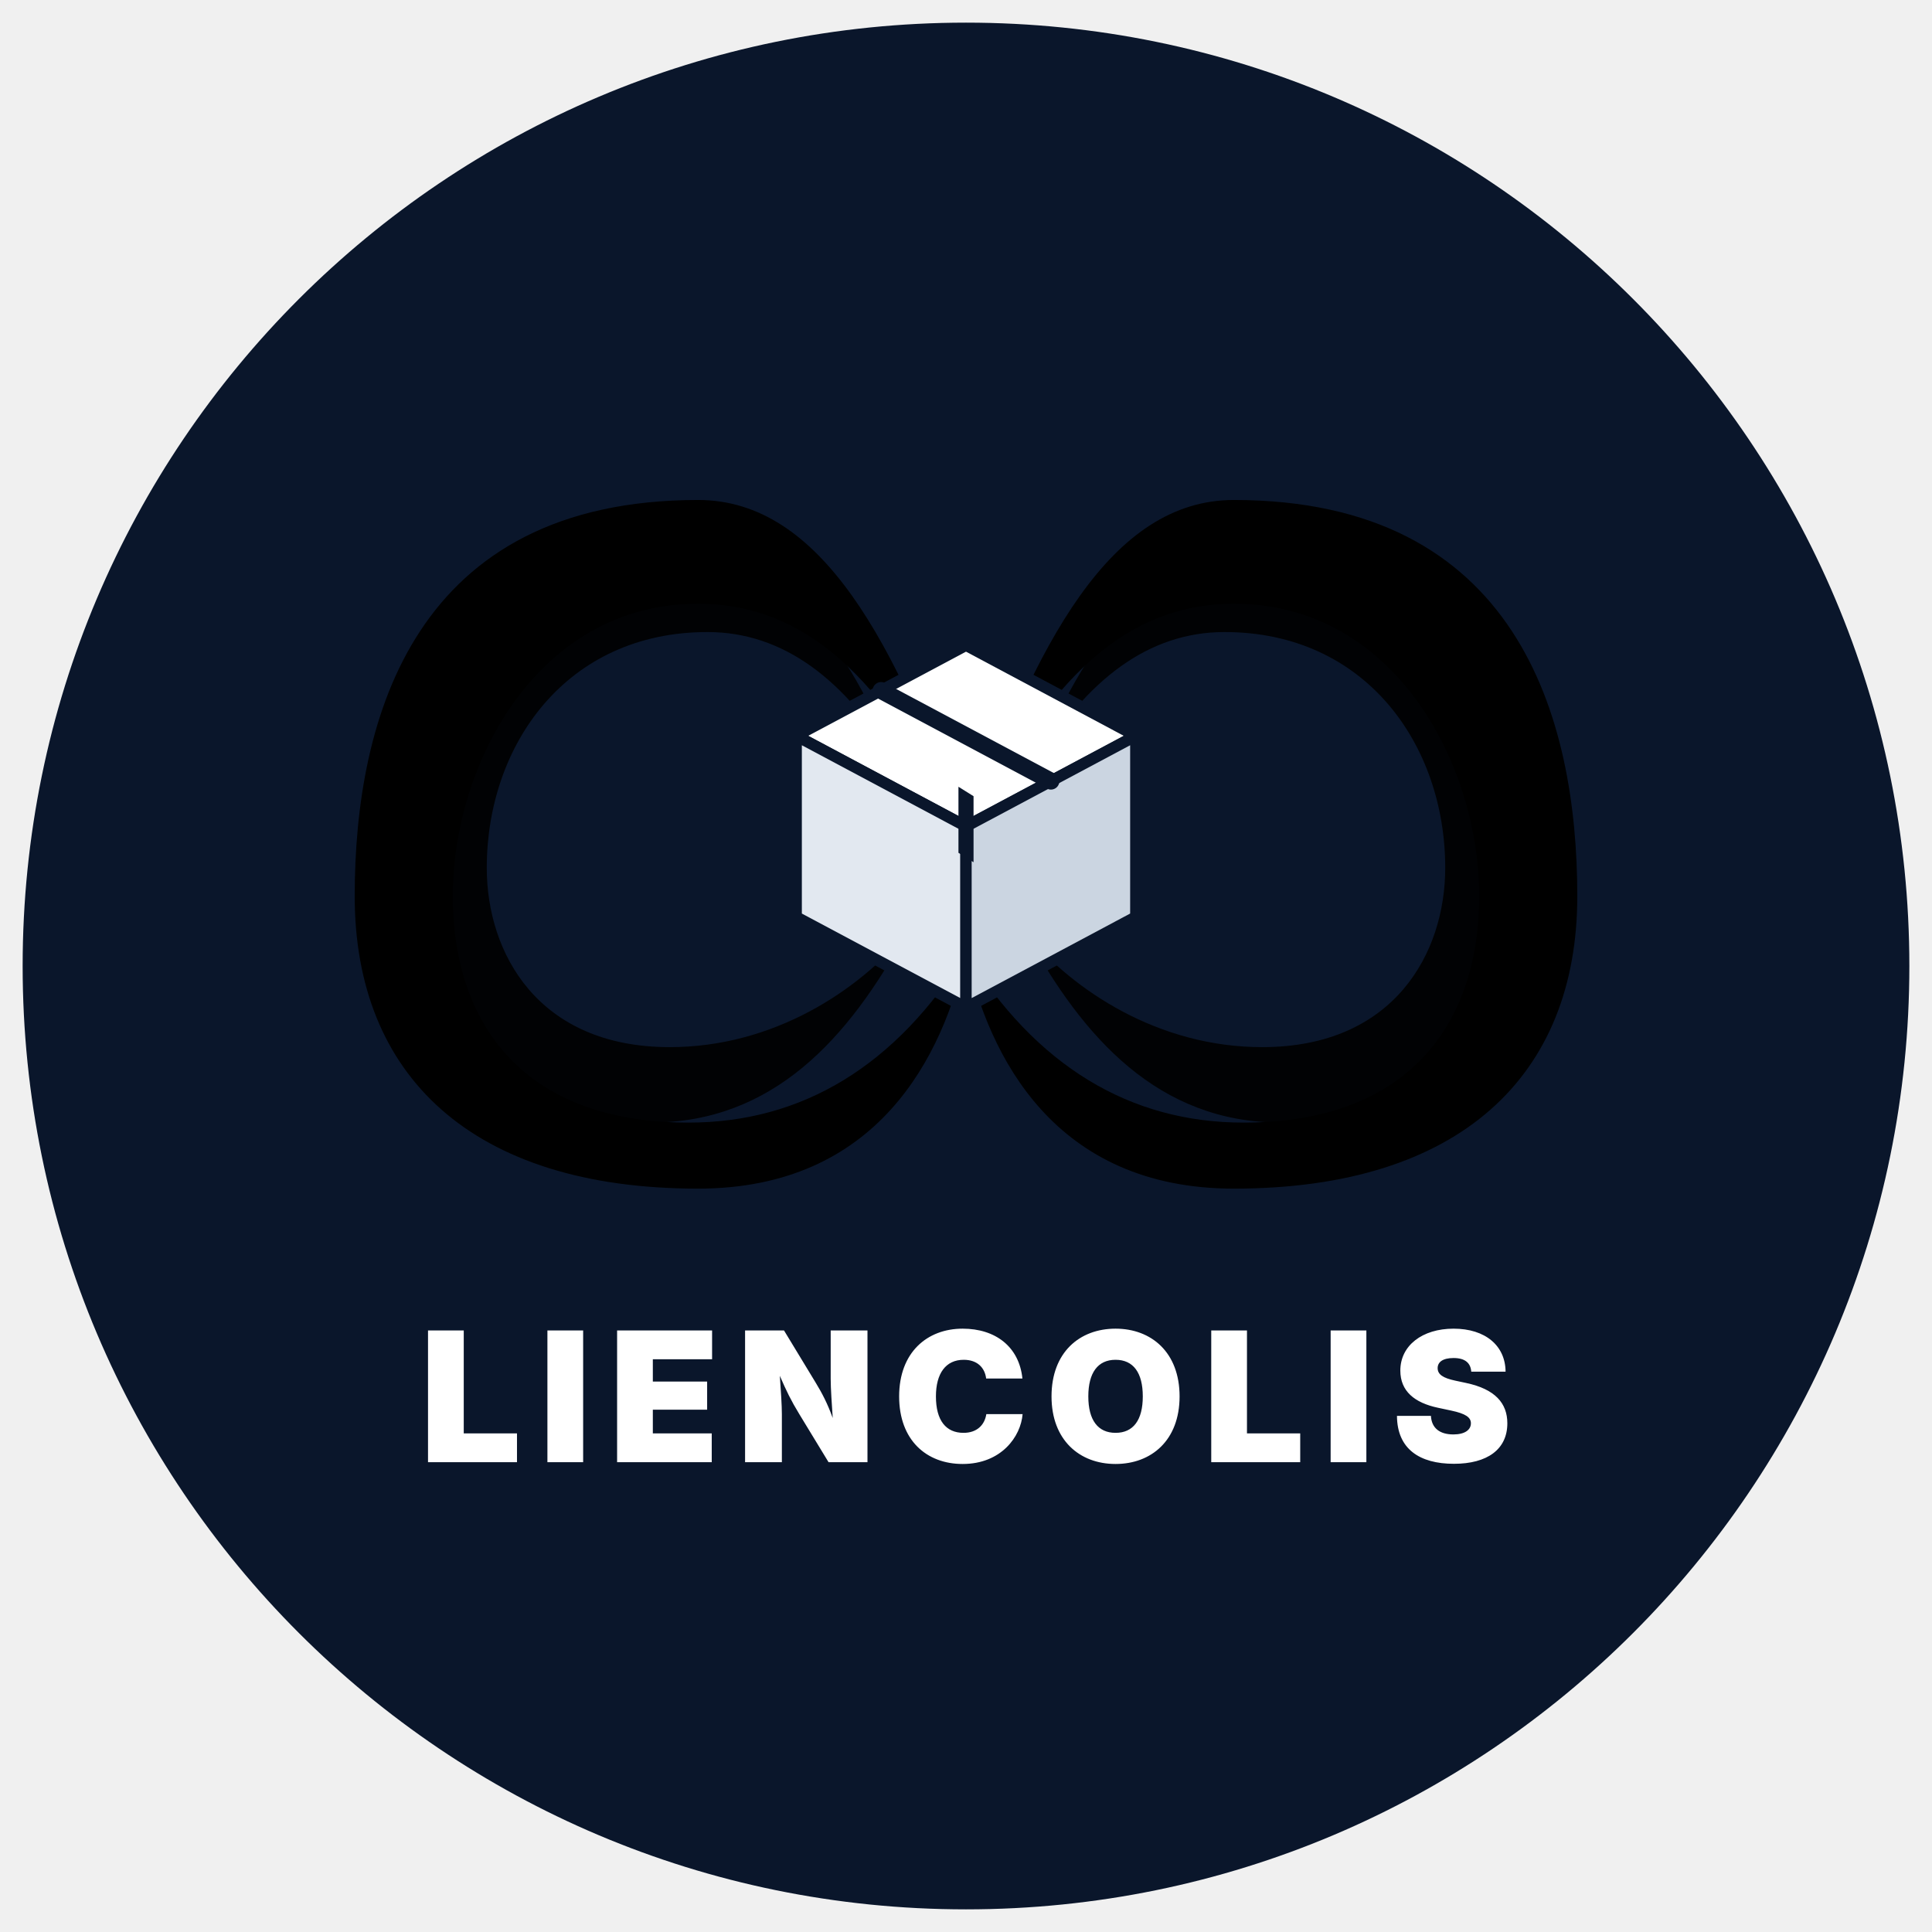
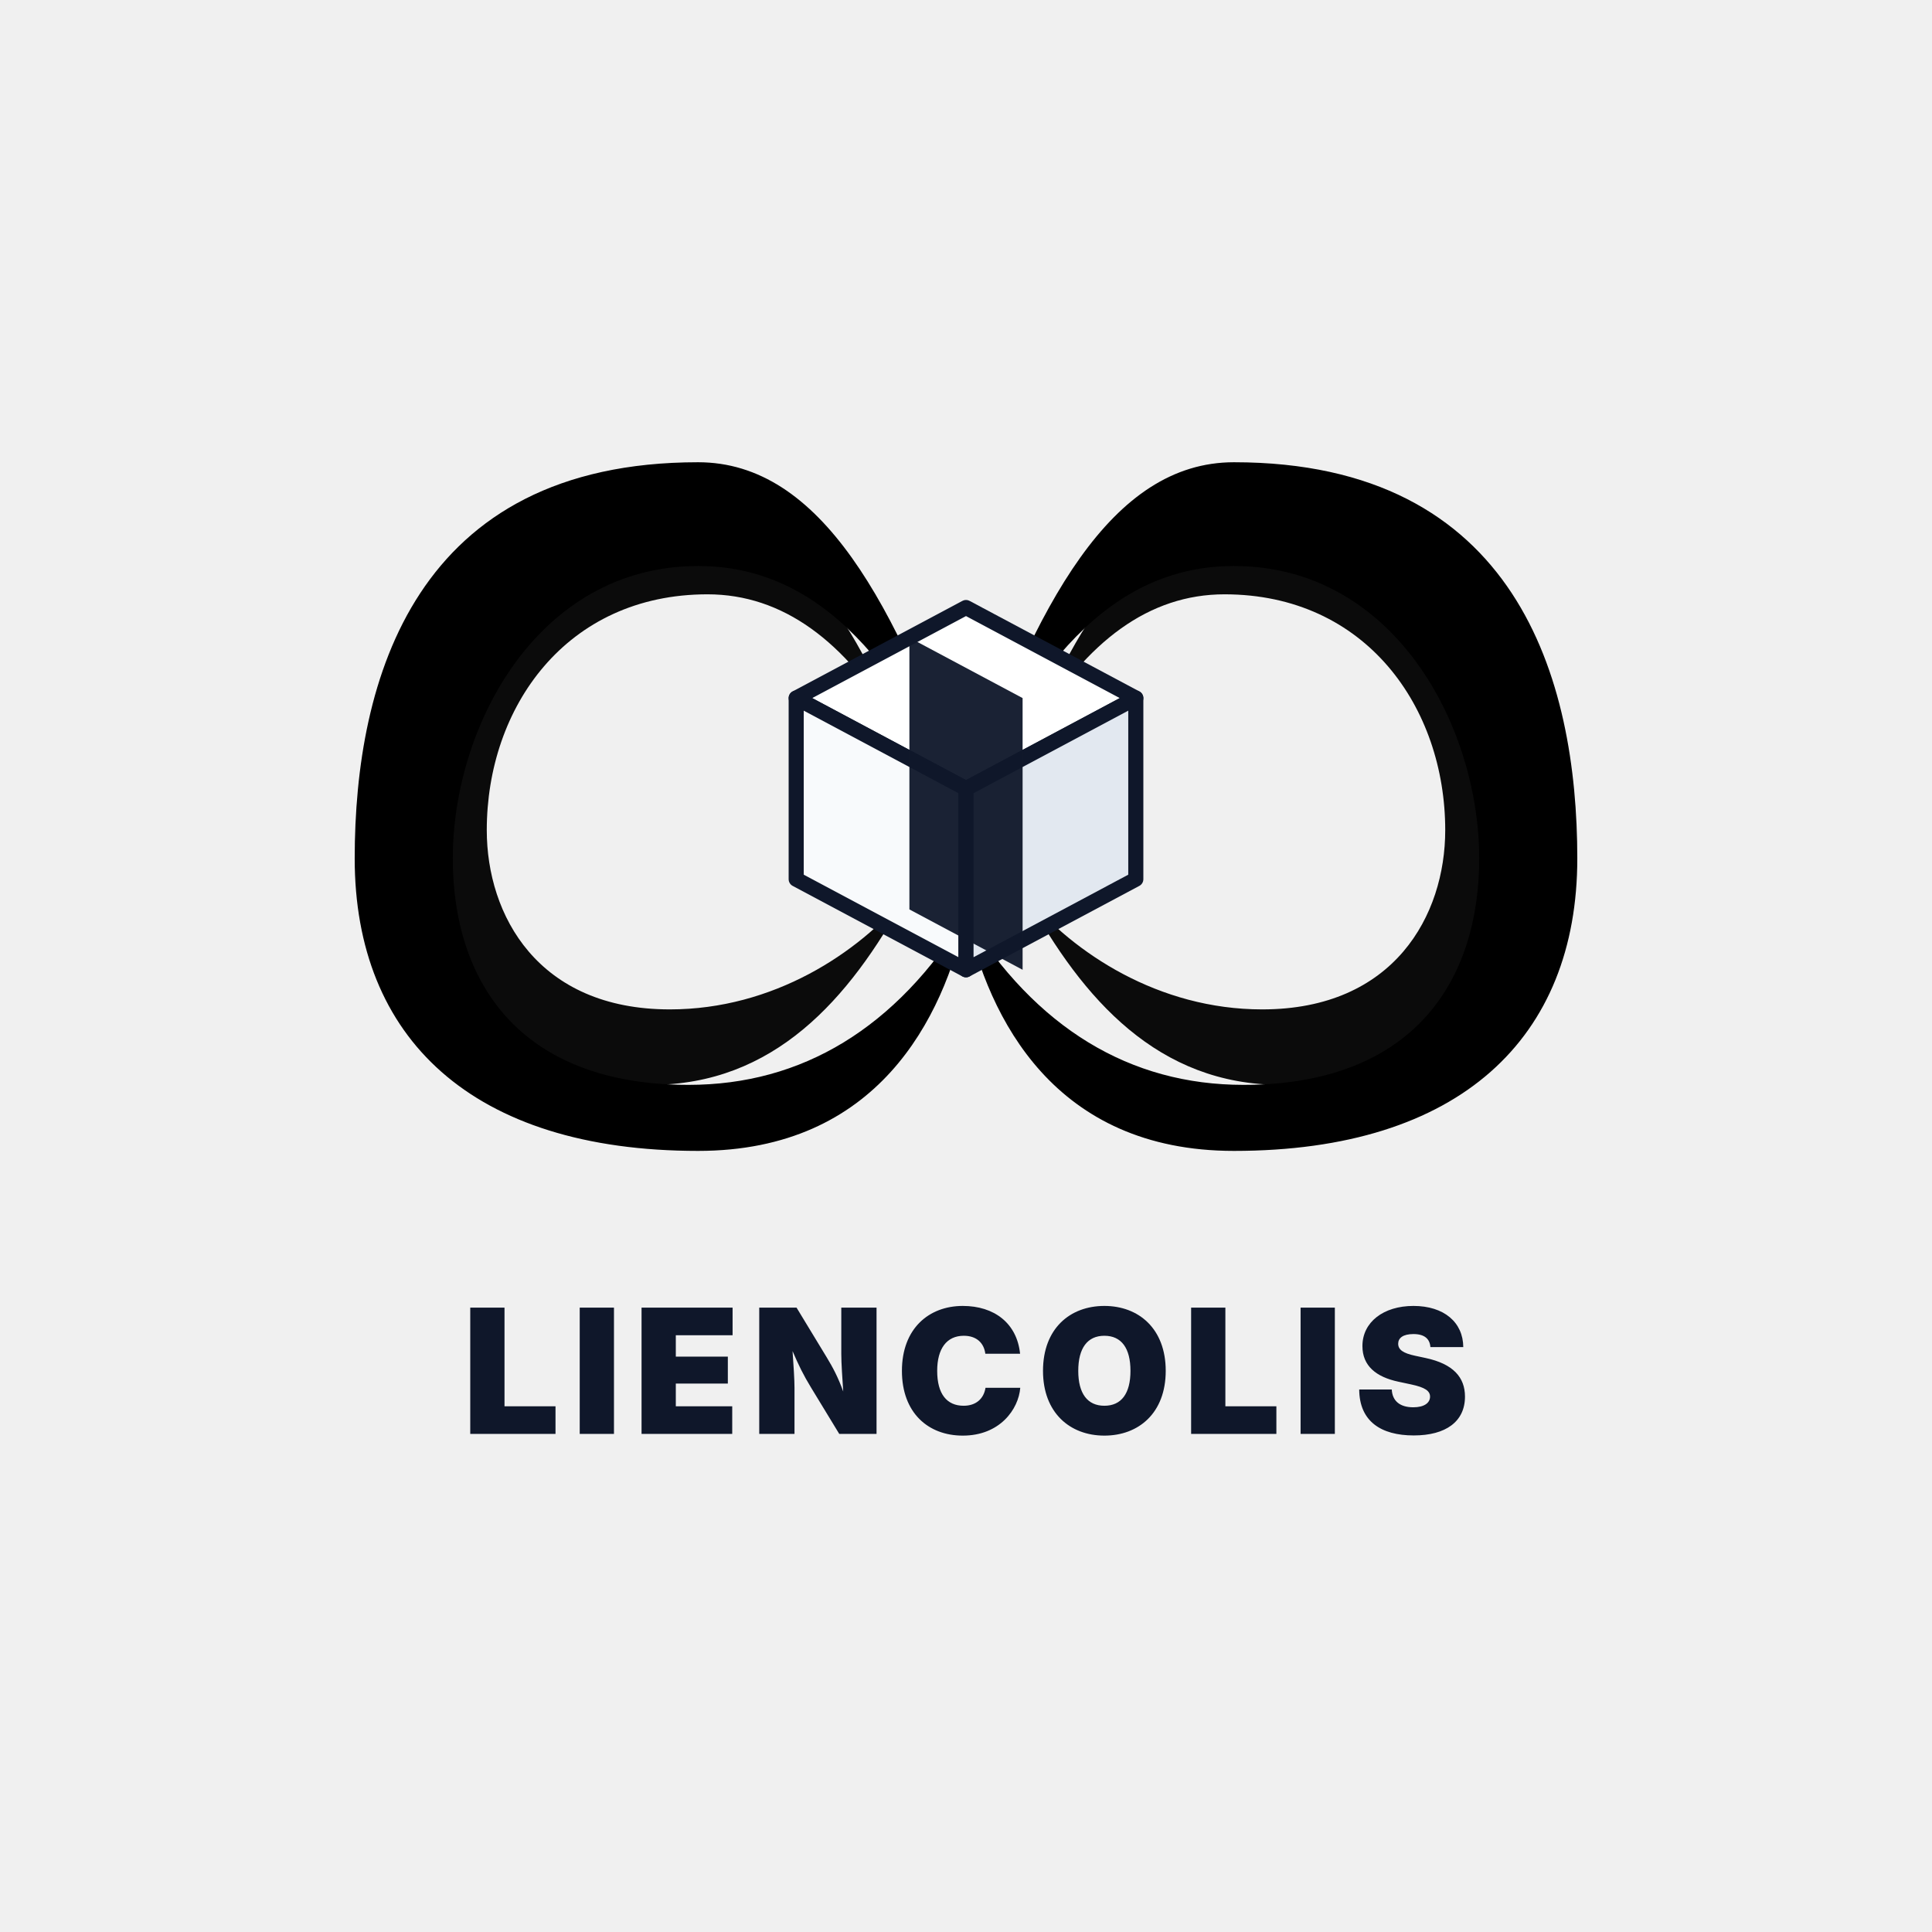
<svg xmlns="http://www.w3.org/2000/svg" width="1024" height="1024" viewBox="0 0 1024 1024" fill="none">
-   <circle cx="512" cy="512" r="500" fill="#0A162B" />
  <defs>
-     <linearGradient id="greenGradMain" x1="180" y1="300" x2="490" y2="600" gradientUnits="userSpaceOnUse">
-       <stop offset="0%" stopColor="#00A859" />
-       <stop offset="40%" stopColor="#10B981" />
-       <stop offset="100%" stopColor="#057A44" />
+     <linearGradient id="greenGradMain" x1="180" y1="280" x2="490" y2="580" gradientUnits="userSpaceOnUse">
+       <stop offset="0%" stopColor="#00C853" />
+       <stop offset="50%" stopColor="#10B981" />
+       <stop offset="100%" stopColor="#047857" />
    </linearGradient>
-     <linearGradient id="greenGradShade" x1="200" y1="260" x2="450" y2="580" gradientUnits="userSpaceOnUse">
+     <linearGradient id="greenGradShade" x1="200" y1="240" x2="450" y2="560" gradientUnits="userSpaceOnUse">
      <stop offset="0%" stopColor="#22C55E" />
-       <stop offset="60%" stopColor="#10B981" />
-       <stop offset="100%" stopColor="#046A38" />
+       <stop offset="60%" stopColor="#059669" />
+       <stop offset="100%" stopColor="#065F46" />
    </linearGradient>
-     <linearGradient id="goldGradMain" x1="530" y1="300" x2="840" y2="600" gradientUnits="userSpaceOnUse">
+     <linearGradient id="goldGradMain" x1="530" y1="280" x2="840" y2="580" gradientUnits="userSpaceOnUse">
      <stop offset="0%" stopColor="#F59E0B" />
      <stop offset="40%" stopColor="#FBBF24" />
      <stop offset="100%" stopColor="#D97706" />
    </linearGradient>
-     <linearGradient id="goldGradShade" x1="570" y1="260" x2="820" y2="580" gradientUnits="userSpaceOnUse">
+     <linearGradient id="goldGradShade" x1="570" y1="240" x2="820" y2="560" gradientUnits="userSpaceOnUse">
      <stop offset="0%" stopColor="#FCD34D" />
      <stop offset="60%" stopColor="#F59E0B" />
      <stop offset="100%" stopColor="#B45309" />
    </linearGradient>
  </defs>
  <g>
-     <path d="M 370 265 C 220 265 188 380 188 475 C 188 570 250 630 370 630 C 465 630 500 560 512 505 C 475 565 425 595 365 595 C 275 595 240 540 240 475 C 240 405 285 320 370 320 C 445 320 482 390 512 445 C 475 340 435 265 370 265 Z" fill="url(#greenGradMain)" />
-     <path d="M 360 290 C 255 290 215 375 215 470 C 215 545 260 595 345 595 C 410 595 450 550 480 495 C 455 525 410 555 355 555 C 285 555 258 505 258 460 C 258 395 300 335 375 335 C 415 335 448 360 475 405 C 445 330 405 290 360 290 Z" fill="url(#greenGradShade)" opacity="0.9" />
+     <path d="M 370 245 C 220 245 188 360 188 455 C 188 550 250 610 370 610 C 465 610 500 540 512 485 C 475 545 425 575 365 575 C 275 575 240 520 240 455 C 240 385 285 300 370 300 C 445 300 482 370 512 425 C 475 320 435 245 370 245 Z" fill="url(#greenGradMain)" />
+     <path d="M 360 270 C 255 270 215 355 215 450 C 215 525 260 575 345 575 C 410 575 450 530 480 475 C 455 505 410 535 355 535 C 285 535 258 485 258 440 C 258 375 300 315 375 315 C 415 315 448 340 475 385 C 445 310 405 270 360 270 Z" fill="url(#greenGradShade)" opacity="0.95" />
  </g>
  <g>
-     <path d="M 654 265 C 804 265 836 380 836 475 C 836 570 774 630 654 630 C 559 630 524 560 512 505 C 549 565 599 595 659 595 C 749 595 784 540 784 475 C 784 405 739 320 654 320 C 579 320 542 390 512 445 C 549 340 589 265 654 265 Z" fill="url(#goldGradMain)" />
-     <path d="M 664 290 C 769 290 809 375 809 470 C 809 545 764 595 679 595 C 614 595 574 550 544 495 C 569 525 614 555 669 555 C 739 555 766 505 766 460 C 766 395 724 335 649 335 C 609 335 576 360 549 405 C 579 330 619 290 664 290 Z" fill="url(#goldGradShade)" opacity="0.9" />
+     <path d="M 654 245 C 804 245 836 360 836 455 C 836 550 774 610 654 610 C 559 610 524 540 512 485 C 549 545 599 575 659 575 C 749 575 784 520 784 455 C 784 385 739 300 654 300 C 579 300 542 370 512 425 C 549 320 589 245 654 245 Z" fill="url(#goldGradMain)" />
+     <path d="M 664 270 C 769 270 809 355 809 450 C 809 525 764 575 679 575 C 614 575 574 530 544 475 C 569 505 614 535 669 535 C 739 535 766 485 766 440 C 766 375 724 315 649 315 C 609 315 576 340 549 385 C 579 310 619 270 664 270 Z" fill="url(#goldGradShade)" opacity="0.95" />
  </g>
-   <g transform="translate(422, 342)">
-     <polygon points="90,0 180,48 90,96 0,48" fill="#FFFFFF" stroke="#0A162B" stroke-width="6" stroke-linejoin="round" />
-     <polygon points="0,48 90,96 90,192 0,144" fill="#E2E8F0" stroke="#0A162B" stroke-width="6" stroke-linejoin="round" />
-     <polygon points="90,96 180,48 180,144 90,192" fill="#CBD5E1" stroke="#0A162B" stroke-width="6" stroke-linejoin="round" />
-     <line x1="45" y1="24" x2="135" y2="72" stroke="#0A162B" stroke-width="9" stroke-linecap="round" />
-     <polygon points="86,75 94,80 94,115 86,110" fill="#0A162B" />
+   <g transform="translate(422, 322)">
+     <polygon points="90,0 180,48 90,96 0,48" fill="#FFFFFF" stroke="#0F172A" stroke-width="8" stroke-linejoin="round" />
+     <polygon points="0,48 90,96 90,192 0,144" fill="#F8FAFC" stroke="#0F172A" stroke-width="8" stroke-linejoin="round" />
+     <polygon points="90,96 180,48 180,144 90,192" fill="#E2E8F0" stroke="#0F172A" stroke-width="8" stroke-linejoin="round" />
+     <polygon points="60,16 120,48 120,192 60,160" fill="#0F172A" opacity="0.95" />
  </g>
-   <text x="512" y="775" text-anchor="middle" fill="#FFFFFF" font-family="'Plus Jakarta Sans', 'Outfit', 'Montserrat', -apple-system, sans-serif" font-size="96" font-weight="900" letter-spacing="9">
+   <text x="512" y="760" text-anchor="middle" fill="#0F172A" font-family="'Montserrat', 'Arial Black', -apple-system, sans-serif" font-size="92" font-weight="900" letter-spacing="6">
    LIENCOLIS
  </text>
</svg>
